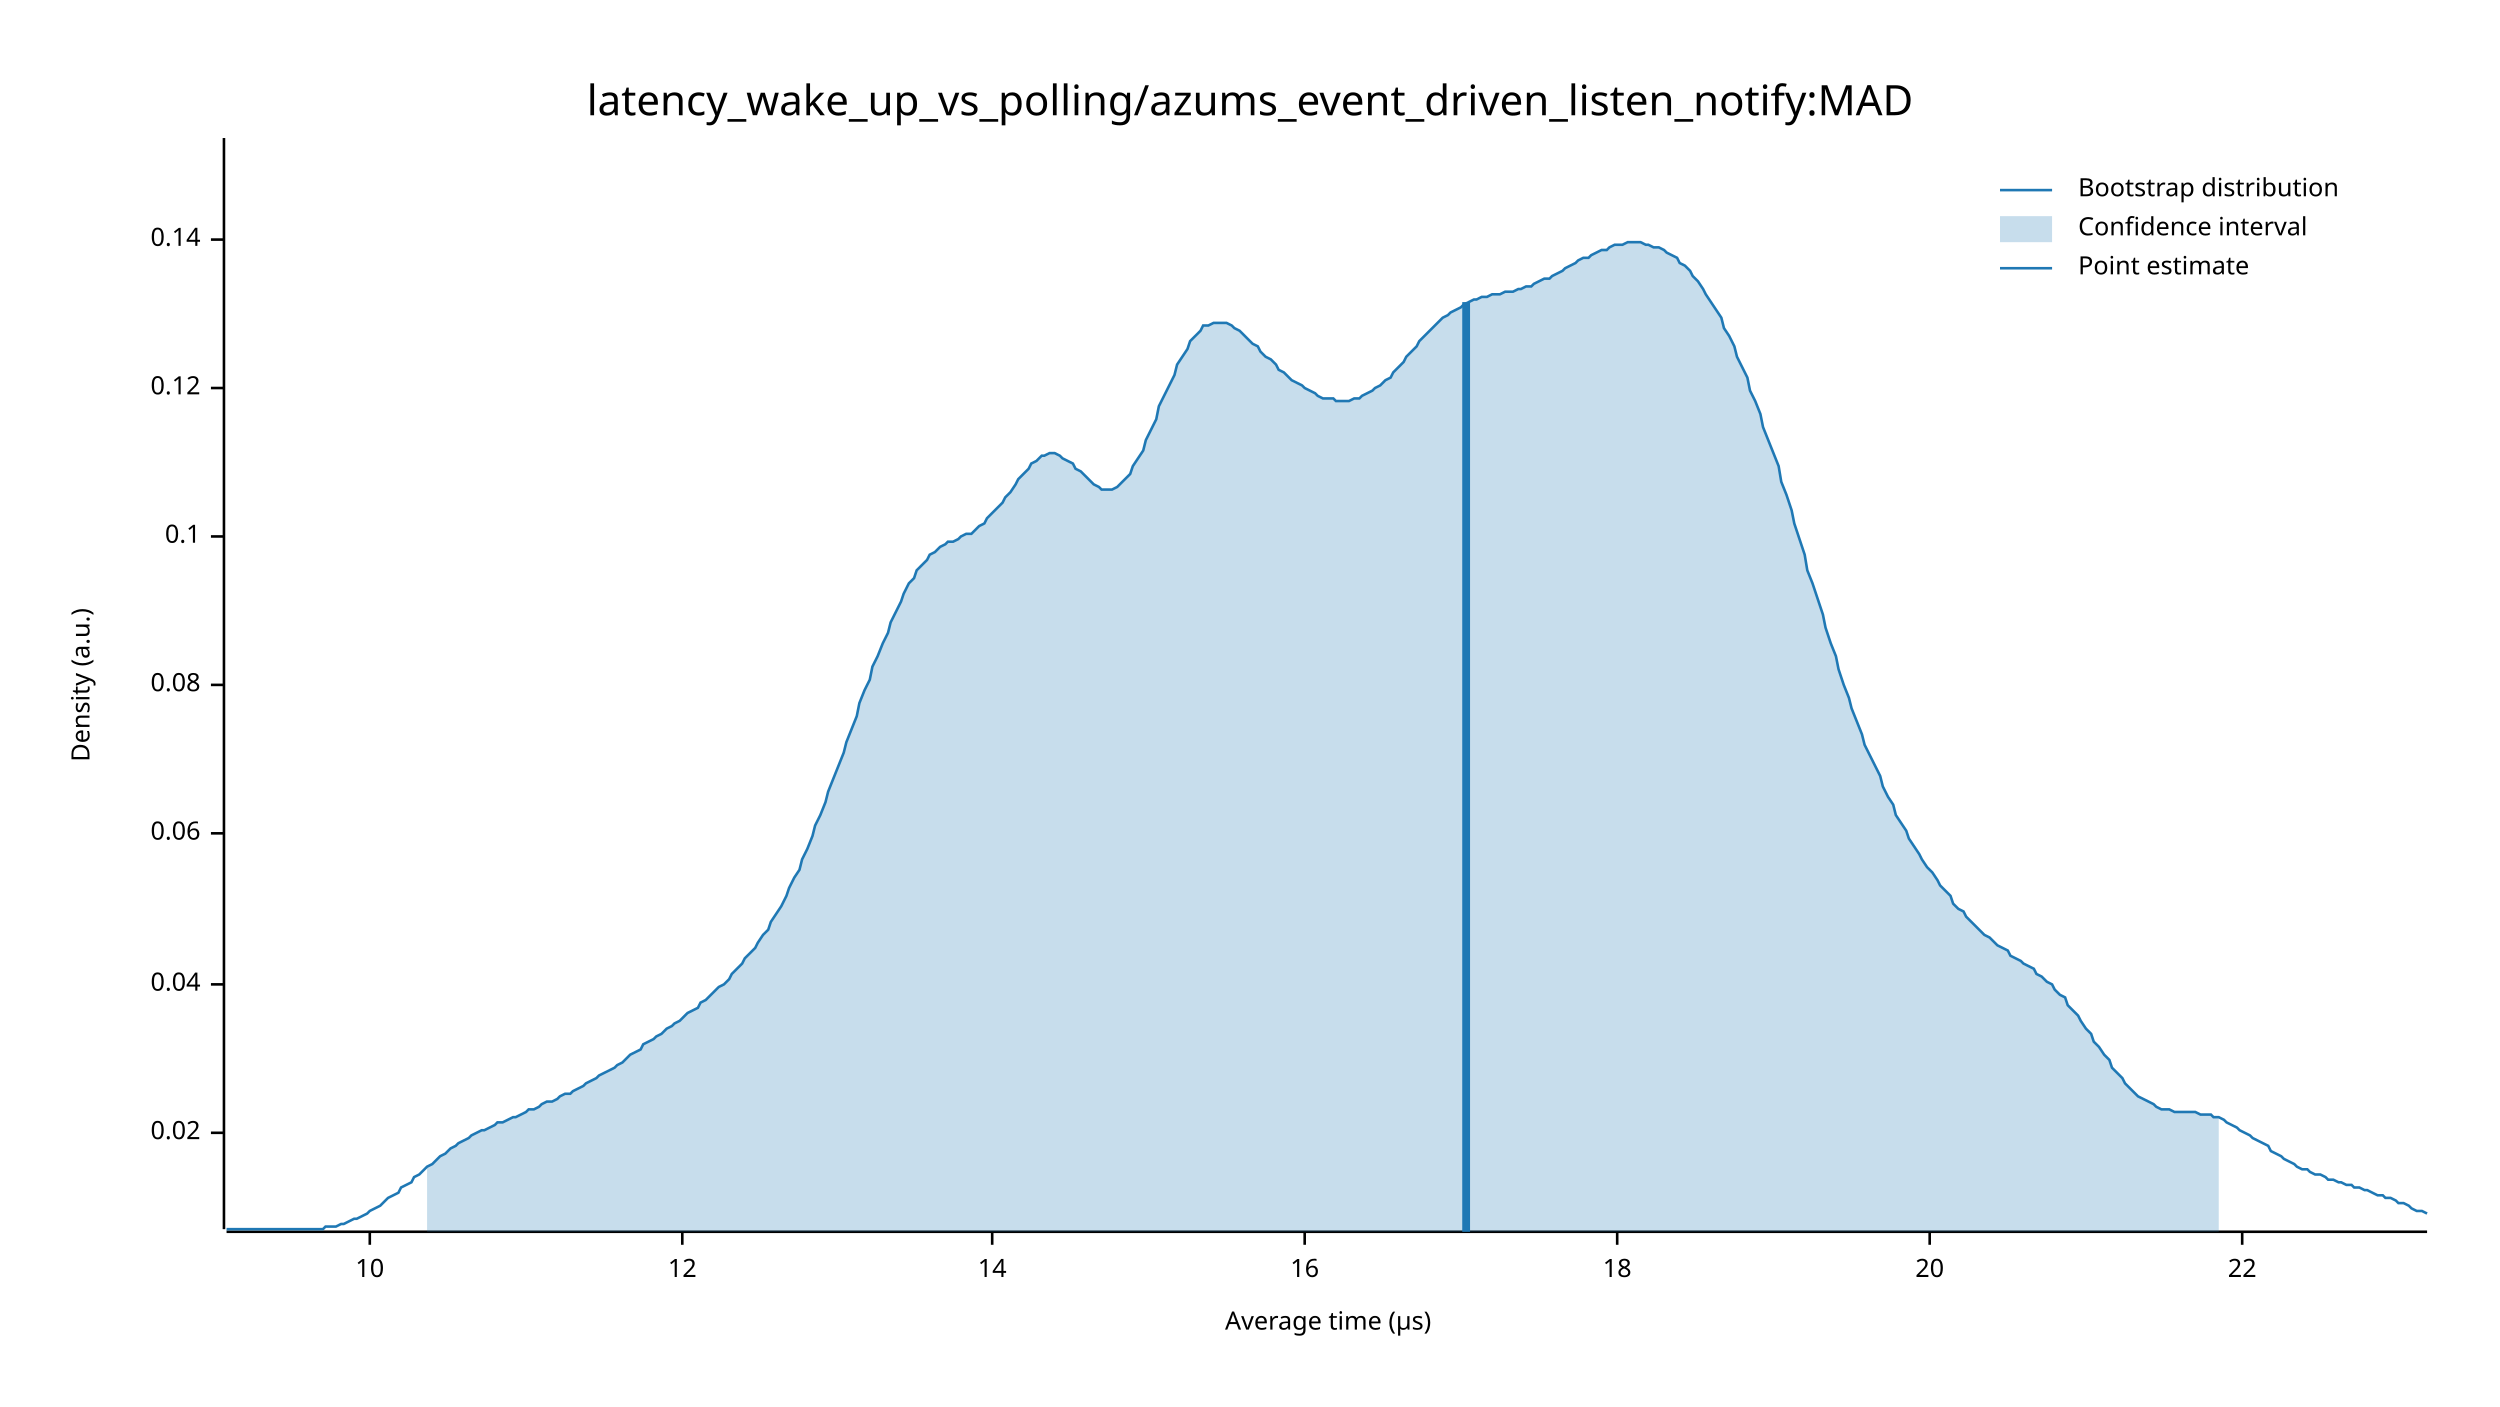
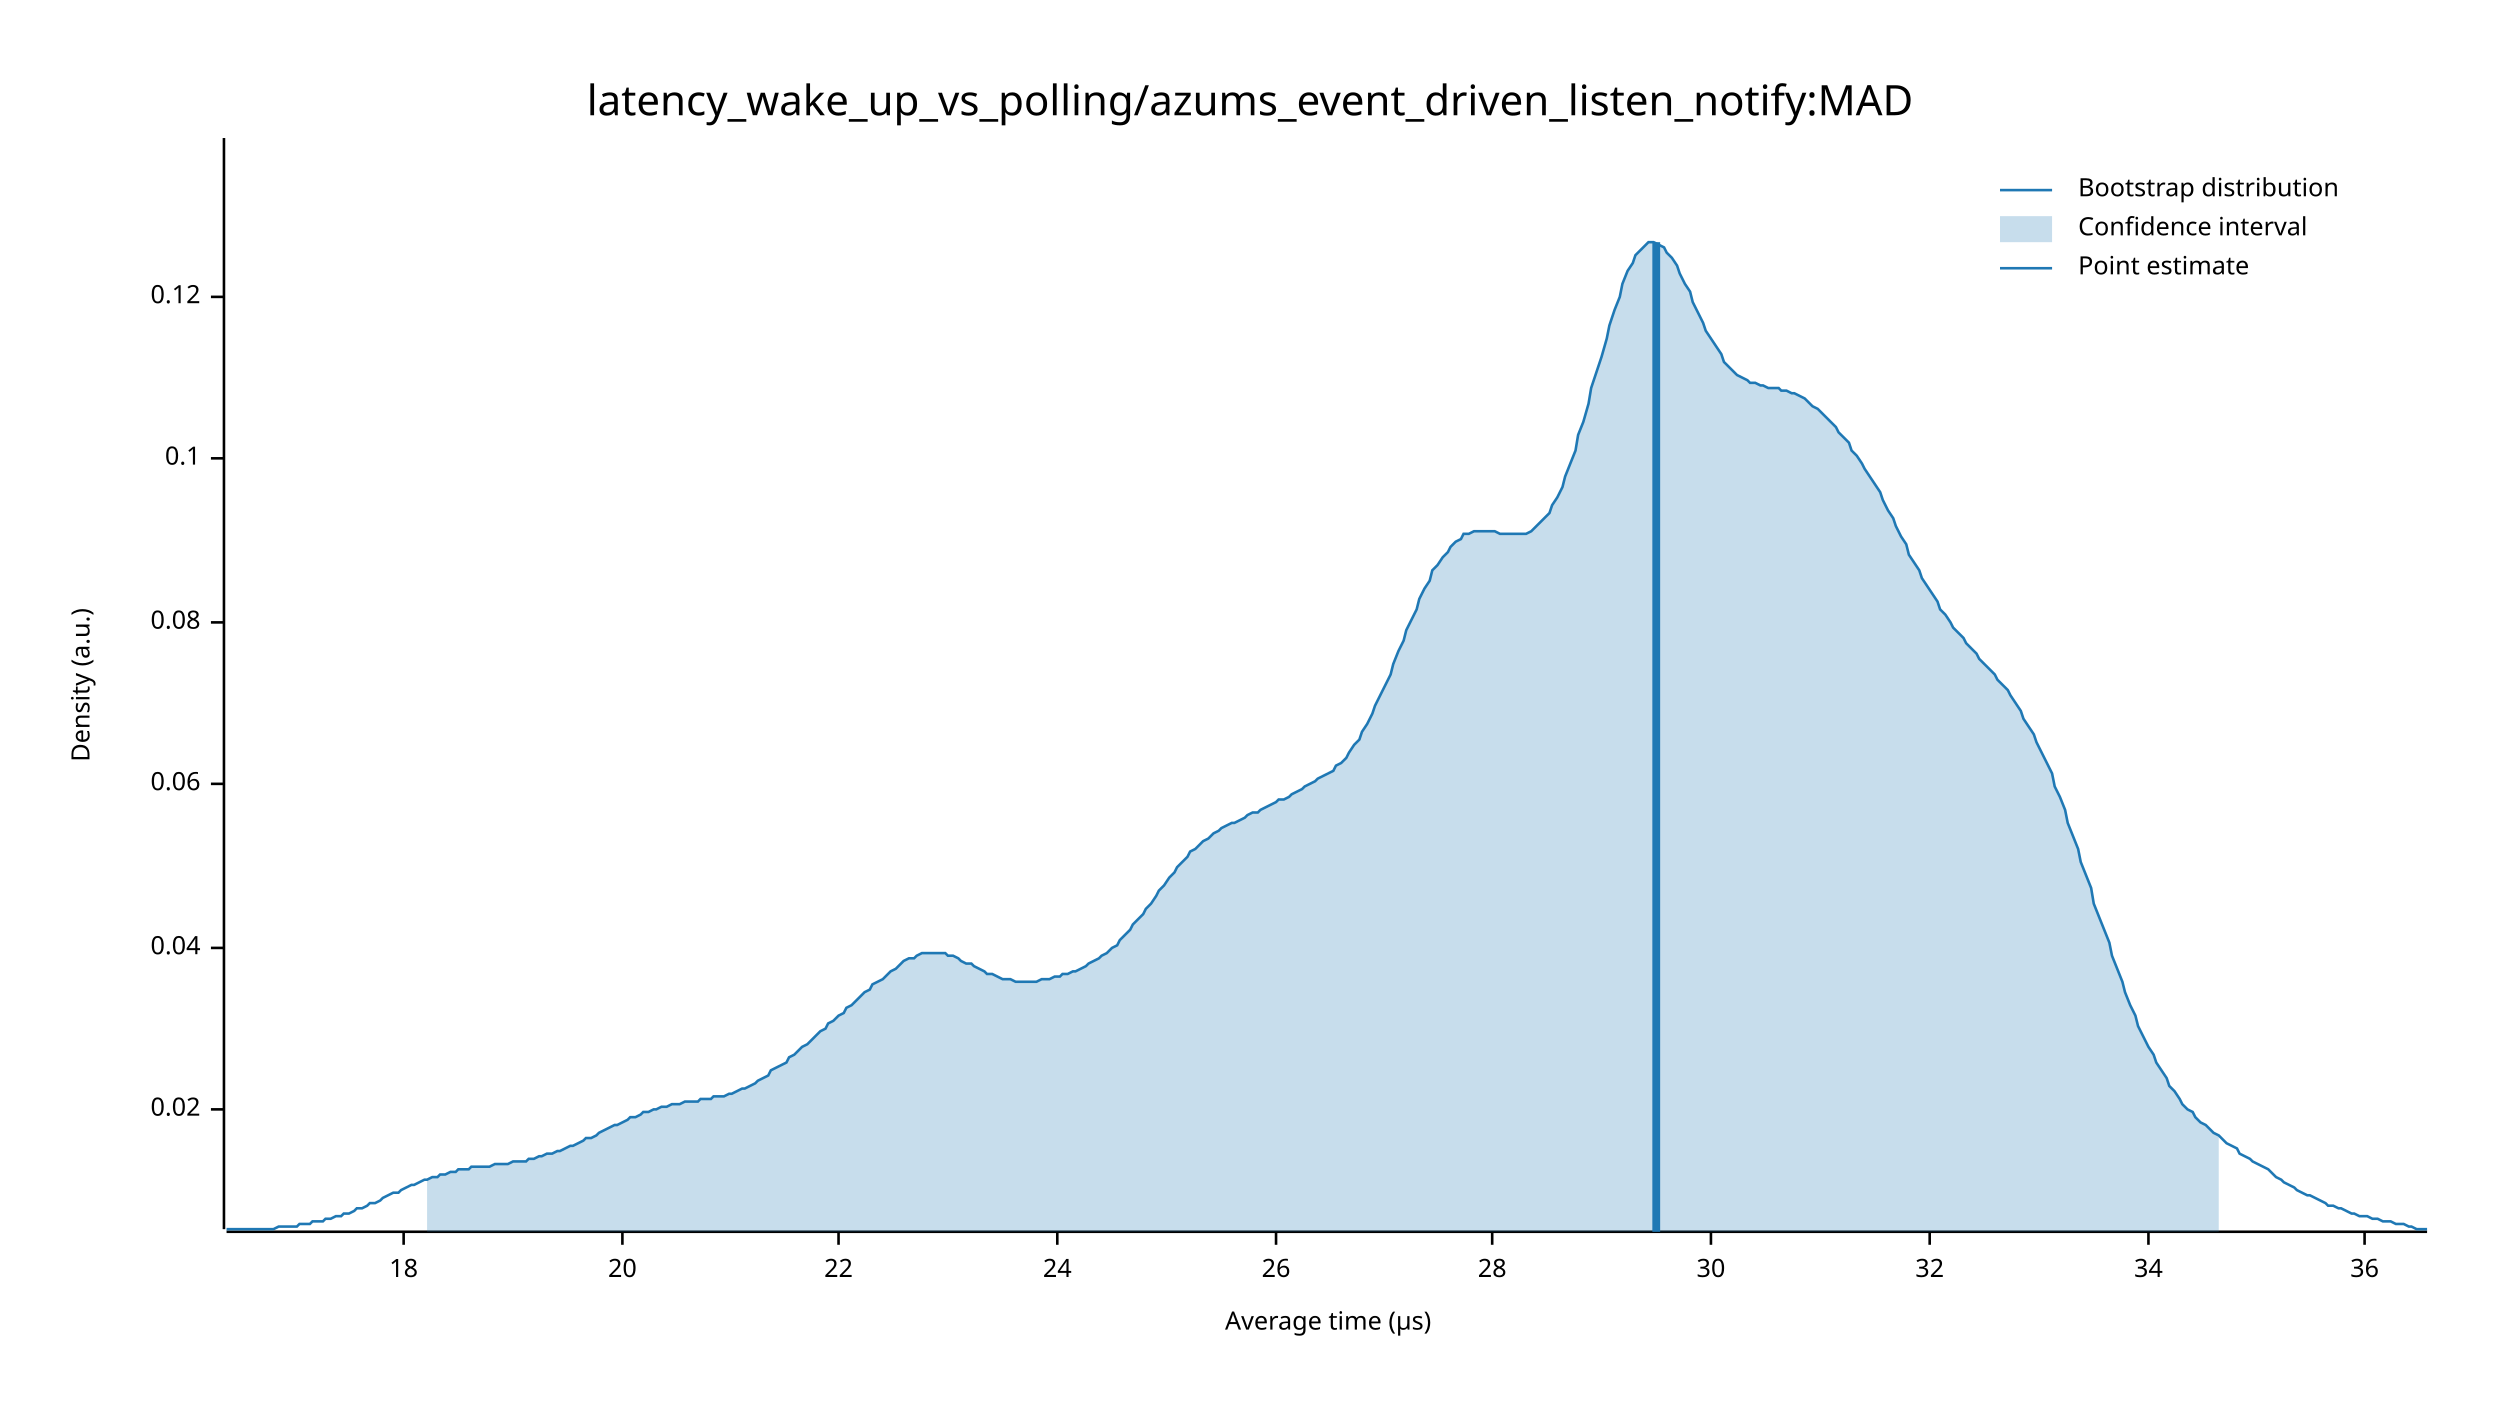
<svg xmlns="http://www.w3.org/2000/svg" width="960" height="540" viewBox="0 0 960 540">
  <text x="480" y="32" dy="0.76em" text-anchor="middle" font-family="sans-serif" font-size="16.129" opacity="1" fill="#000000">
latency_wake_up_vs_polling/azums_event_driven_listen_notify:MAD
</text>
  <text x="27" y="263" dy="0.76em" text-anchor="middle" font-family="sans-serif" font-size="9.677" opacity="1" fill="#000000" transform="rotate(270, 27, 263)">
Density (a.u.)
</text>
  <text x="510" y="513" dy="-0.5ex" text-anchor="middle" font-family="sans-serif" font-size="9.677" opacity="1" fill="#000000">
Average time (µs)
</text>
  <polyline fill="none" opacity="1" stroke="#000000" stroke-width="1" points="86,53 86,472 " />
-   <text x="77" y="435" dy="0.5ex" text-anchor="end" font-family="sans-serif" font-size="9.677" opacity="1" fill="#000000">
+   <text x="77" y="426" dy="0.5ex" text-anchor="end" font-family="sans-serif" font-size="9.677" opacity="1" fill="#000000">
0.02
</text>
-   <polyline fill="none" opacity="1" stroke="#000000" stroke-width="1" points="81,435 86,435 " />
-   <text x="77" y="378" dy="0.5ex" text-anchor="end" font-family="sans-serif" font-size="9.677" opacity="1" fill="#000000">
+   <polyline fill="none" opacity="1" stroke="#000000" stroke-width="1" points="81,426 86,426 " />
+   <text x="77" y="364" dy="0.5ex" text-anchor="end" font-family="sans-serif" font-size="9.677" opacity="1" fill="#000000">
0.04
</text>
-   <polyline fill="none" opacity="1" stroke="#000000" stroke-width="1" points="81,378 86,378 " />
-   <text x="77" y="320" dy="0.5ex" text-anchor="end" font-family="sans-serif" font-size="9.677" opacity="1" fill="#000000">
+   <polyline fill="none" opacity="1" stroke="#000000" stroke-width="1" points="81,364 86,364 " />
+   <text x="77" y="301" dy="0.5ex" text-anchor="end" font-family="sans-serif" font-size="9.677" opacity="1" fill="#000000">
0.06
</text>
-   <polyline fill="none" opacity="1" stroke="#000000" stroke-width="1" points="81,320 86,320 " />
-   <text x="77" y="263" dy="0.5ex" text-anchor="end" font-family="sans-serif" font-size="9.677" opacity="1" fill="#000000">
+   <polyline fill="none" opacity="1" stroke="#000000" stroke-width="1" points="81,301 86,301 " />
+   <text x="77" y="239" dy="0.5ex" text-anchor="end" font-family="sans-serif" font-size="9.677" opacity="1" fill="#000000">
0.08
</text>
-   <polyline fill="none" opacity="1" stroke="#000000" stroke-width="1" points="81,263 86,263 " />
-   <text x="77" y="206" dy="0.5ex" text-anchor="end" font-family="sans-serif" font-size="9.677" opacity="1" fill="#000000">
+   <polyline fill="none" opacity="1" stroke="#000000" stroke-width="1" points="81,239 86,239 " />
+   <text x="77" y="176" dy="0.5ex" text-anchor="end" font-family="sans-serif" font-size="9.677" opacity="1" fill="#000000">
0.1
</text>
-   <polyline fill="none" opacity="1" stroke="#000000" stroke-width="1" points="81,206 86,206 " />
-   <text x="77" y="149" dy="0.5ex" text-anchor="end" font-family="sans-serif" font-size="9.677" opacity="1" fill="#000000">
+   <polyline fill="none" opacity="1" stroke="#000000" stroke-width="1" points="81,176 86,176 " />
+   <text x="77" y="114" dy="0.5ex" text-anchor="end" font-family="sans-serif" font-size="9.677" opacity="1" fill="#000000">
0.12
</text>
-   <polyline fill="none" opacity="1" stroke="#000000" stroke-width="1" points="81,149 86,149 " />
-   <text x="77" y="92" dy="0.5ex" text-anchor="end" font-family="sans-serif" font-size="9.677" opacity="1" fill="#000000">
- 0.14
- </text>
-   <polyline fill="none" opacity="1" stroke="#000000" stroke-width="1" points="81,92 86,92 " />
+   <polyline fill="none" opacity="1" stroke="#000000" stroke-width="1" points="81,114 86,114 " />
  <polyline fill="none" opacity="1" stroke="#000000" stroke-width="1" points="87,473 932,473 " />
-   <text x="142" y="483" dy="0.76em" text-anchor="middle" font-family="sans-serif" font-size="9.677" opacity="1" fill="#000000">
- 10
- </text>
-   <polyline fill="none" opacity="1" stroke="#000000" stroke-width="1" points="142,473 142,478 " />
-   <text x="262" y="483" dy="0.76em" text-anchor="middle" font-family="sans-serif" font-size="9.677" opacity="1" fill="#000000">
- 12
- </text>
-   <polyline fill="none" opacity="1" stroke="#000000" stroke-width="1" points="262,473 262,478 " />
-   <text x="381" y="483" dy="0.76em" text-anchor="middle" font-family="sans-serif" font-size="9.677" opacity="1" fill="#000000">
- 14
- </text>
-   <polyline fill="none" opacity="1" stroke="#000000" stroke-width="1" points="381,473 381,478 " />
-   <text x="501" y="483" dy="0.76em" text-anchor="middle" font-family="sans-serif" font-size="9.677" opacity="1" fill="#000000">
- 16
- </text>
-   <polyline fill="none" opacity="1" stroke="#000000" stroke-width="1" points="501,473 501,478 " />
-   <text x="621" y="483" dy="0.76em" text-anchor="middle" font-family="sans-serif" font-size="9.677" opacity="1" fill="#000000">
+   <text x="155" y="483" dy="0.76em" text-anchor="middle" font-family="sans-serif" font-size="9.677" opacity="1" fill="#000000">
18
</text>
-   <polyline fill="none" opacity="1" stroke="#000000" stroke-width="1" points="621,473 621,478 " />
-   <text x="741" y="483" dy="0.76em" text-anchor="middle" font-family="sans-serif" font-size="9.677" opacity="1" fill="#000000">
+   <polyline fill="none" opacity="1" stroke="#000000" stroke-width="1" points="155,473 155,478 " />
+   <text x="239" y="483" dy="0.76em" text-anchor="middle" font-family="sans-serif" font-size="9.677" opacity="1" fill="#000000">
20
</text>
-   <polyline fill="none" opacity="1" stroke="#000000" stroke-width="1" points="741,473 741,478 " />
-   <text x="861" y="483" dy="0.76em" text-anchor="middle" font-family="sans-serif" font-size="9.677" opacity="1" fill="#000000">
+   <polyline fill="none" opacity="1" stroke="#000000" stroke-width="1" points="239,473 239,478 " />
+   <text x="322" y="483" dy="0.76em" text-anchor="middle" font-family="sans-serif" font-size="9.677" opacity="1" fill="#000000">
22
</text>
-   <polyline fill="none" opacity="1" stroke="#000000" stroke-width="1" points="861,473 861,478 " />
-   <polyline fill="none" opacity="1" stroke="#1F78B4" stroke-width="1" points="87,472 88,472 90,472 92,472 93,472 95,472 97,472 98,472 100,472 102,472 103,472 105,472 107,472 109,472 110,472 112,472 114,472 115,472 117,472 119,472 120,472 122,472 124,472 125,471 127,471 129,471 131,470 132,470 134,469 136,468 137,468 139,467 141,466 142,465 144,464 146,463 147,462 149,460 151,459 153,458 154,456 156,455 158,454 159,452 161,451 163,449 164,448 166,447 168,445 169,444 171,443 173,441 175,440 176,439 178,438 180,437 181,436 183,435 185,434 186,434 188,433 190,432 191,431 193,431 195,430 197,429 198,429 200,428 202,427 203,426 205,426 207,425 208,424 210,423 212,423 214,422 215,421 217,420 219,420 220,419 222,418 224,417 225,416 227,415 229,414 230,413 232,412 234,411 236,410 237,409 239,408 241,406 242,405 244,404 246,403 247,401 249,400 251,399 252,398 254,397 256,395 258,394 259,393 261,392 263,390 264,389 266,388 268,387 269,385 271,384 273,382 274,381 276,379 278,378 280,376 281,374 283,372 285,370 286,368 288,366 290,364 291,362 293,359 295,357 296,354 298,351 300,348 302,344 303,341 305,337 307,334 308,330 310,326 312,321 313,317 315,313 317,308 318,304 320,299 322,294 324,289 325,285 327,280 329,275 330,270 332,265 334,261 335,256 337,252 339,247 341,243 342,239 344,235 346,231 347,228 349,224 351,222 352,219 354,217 356,215 357,213 359,212 361,210 363,209 364,208 366,208 368,207 369,206 371,205 373,205 374,204 376,202 378,201 379,199 381,197 383,195 385,193 386,191 388,189 390,186 391,184 393,182 395,180 396,178 398,177 400,175 401,175 403,174 405,174 407,175 408,176 410,177 412,178 413,180 415,181 417,183 418,184 420,186 422,187 423,188 425,188 427,188 429,187 430,186 432,184 434,182 435,179 437,176 439,173 440,169 442,165 444,161 445,156 447,152 449,148 451,144 452,140 454,137 456,134 457,131 459,129 461,127 462,125 464,125 466,124 468,124 469,124 471,124 473,125 474,126 476,127 478,129 479,130 481,132 483,133 484,135 486,137 488,138 490,140 491,142 493,143 495,145 496,146 498,147 500,148 501,149 503,150 505,151 506,152 508,153 510,153 512,153 513,154 515,154 517,154 518,154 520,153 522,153 523,152 525,151 527,150 528,149 530,148 532,146 534,145 535,143 537,141 539,139 540,137 542,135 544,133 545,131 547,129 549,127 550,126 552,124 554,122 556,121 557,120 559,119 561,118 562,117 564,116 566,115 567,115 569,114 571,114 573,113 574,113 576,113 578,112 579,112 581,112 583,111 584,111 586,110 588,110 589,109 591,108 593,107 595,107 596,106 598,105 600,104 601,103 603,102 605,101 606,100 608,99 610,99 611,98 613,97 615,96 617,96 618,95 620,94 622,94 623,94 625,93 627,93 628,93 630,93 632,94 633,94 635,95 637,95 639,96 640,97 642,98 644,99 645,101 647,102 649,104 650,106 652,108 654,111 655,113 657,116 659,119 661,122 662,126 664,129 666,133 667,137 669,141 671,145 672,150 674,154 676,159 677,164 679,169 681,174 683,179 684,185 686,190 688,196 689,201 691,207 693,213 694,219 696,224 698,230 700,236 701,241 703,247 705,252 706,257 708,263 710,268 711,272 713,277 715,282 716,286 718,290 720,294 722,298 723,302 725,306 727,309 728,313 730,316 732,319 733,322 735,325 737,328 738,330 740,333 742,335 744,338 745,340 747,342 749,344 750,347 752,349 754,350 755,352 757,354 759,356 760,357 762,359 764,360 766,362 767,363 769,364 771,365 772,367 774,368 776,369 777,370 779,371 781,372 782,374 784,375 786,377 788,378 789,380 791,382 793,383 794,386 796,388 798,390 799,392 801,395 803,397 804,400 806,402 808,405 810,407 811,410 813,412 815,414 816,416 818,418 820,420 821,421 823,422 825,423 827,424 828,425 830,426 832,426 833,426 835,427 837,427 838,427 840,427 842,427 843,427 845,428 847,428 849,428 850,429 852,429 854,430 855,431 857,432 859,433 860,434 862,435 864,436 865,437 867,438 869,439 871,440 872,442 874,443 876,444 877,445 879,446 881,447 882,448 884,449 886,449 887,450 889,451 891,451 893,452 894,453 896,453 898,454 899,454 901,455 903,455 904,456 906,456 908,457 909,457 911,458 913,459 915,459 916,460 918,460 920,461 921,462 923,462 925,463 926,464 928,465 930,465 932,466 " />
-   <polygon opacity="0.25" fill="#1F78B4" points="164,448 166,447 168,445 169,444 171,443 173,441 175,440 176,439 178,438 180,437 181,436 183,435 185,434 186,434 188,433 190,432 191,431 193,431 195,430 197,429 198,429 200,428 202,427 203,426 205,426 207,425 208,424 210,423 212,423 214,422 215,421 217,420 219,420 220,419 222,418 224,417 225,416 227,415 229,414 230,413 232,412 234,411 236,410 237,409 239,408 241,406 242,405 244,404 246,403 247,401 249,400 251,399 252,398 254,397 256,395 258,394 259,393 261,392 263,390 264,389 266,388 268,387 269,385 271,384 273,382 274,381 276,379 278,378 280,376 281,374 283,372 285,370 286,368 288,366 290,364 291,362 293,359 295,357 296,354 298,351 300,348 302,344 303,341 305,337 307,334 308,330 310,326 312,321 313,317 315,313 317,308 318,304 320,299 322,294 324,289 325,285 327,280 329,275 330,270 332,265 334,261 335,256 337,252 339,247 341,243 342,239 344,235 346,231 347,228 349,224 351,222 352,219 354,217 356,215 357,213 359,212 361,210 363,209 364,208 366,208 368,207 369,206 371,205 373,205 374,204 376,202 378,201 379,199 381,197 383,195 385,193 386,191 388,189 390,186 391,184 393,182 395,180 396,178 398,177 400,175 401,175 403,174 405,174 407,175 408,176 410,177 412,178 413,180 415,181 417,183 418,184 420,186 422,187 423,188 425,188 427,188 429,187 430,186 432,184 434,182 435,179 437,176 439,173 440,169 442,165 444,161 445,156 447,152 449,148 451,144 452,140 454,137 456,134 457,131 459,129 461,127 462,125 464,125 466,124 468,124 469,124 471,124 473,125 474,126 476,127 478,129 479,130 481,132 483,133 484,135 486,137 488,138 490,140 491,142 493,143 495,145 496,146 498,147 500,148 501,149 503,150 505,151 506,152 508,153 510,153 512,153 513,154 515,154 517,154 518,154 520,153 522,153 523,152 525,151 527,150 528,149 530,148 532,146 534,145 535,143 537,141 539,139 540,137 542,135 544,133 545,131 547,129 549,127 550,126 552,124 554,122 556,121 557,120 559,119 561,118 562,117 564,116 566,115 567,115 569,114 571,114 573,113 574,113 576,113 578,112 579,112 581,112 583,111 584,111 586,110 588,110 589,109 591,108 593,107 595,107 596,106 598,105 600,104 601,103 603,102 605,101 606,100 608,99 610,99 611,98 613,97 615,96 617,96 618,95 620,94 622,94 623,94 625,93 627,93 628,93 630,93 632,94 633,94 635,95 637,95 639,96 640,97 642,98 644,99 645,101 647,102 649,104 650,106 652,108 654,111 655,113 657,116 659,119 661,122 662,126 664,129 666,133 667,137 669,141 671,145 672,150 674,154 676,159 677,164 679,169 681,174 683,179 684,185 686,190 688,196 689,201 691,207 693,213 694,219 696,224 698,230 700,236 701,241 703,247 705,252 706,257 708,263 710,268 711,272 713,277 715,282 716,286 718,290 720,294 722,298 723,302 725,306 727,309 728,313 730,316 732,319 733,322 735,325 737,328 738,330 740,333 742,335 744,338 745,340 747,342 749,344 750,347 752,349 754,350 755,352 757,354 759,356 760,357 762,359 764,360 766,362 767,363 769,364 771,365 772,367 774,368 776,369 777,370 779,371 781,372 782,374 784,375 786,377 788,378 789,380 791,382 793,383 794,386 796,388 798,390 799,392 801,395 803,397 804,400 806,402 808,405 810,407 811,410 813,412 815,414 816,416 818,418 820,420 821,421 823,422 825,423 827,424 828,425 830,426 832,426 833,426 835,427 837,427 838,427 840,427 842,427 843,427 845,428 847,428 849,428 850,429 852,429 852,473 164,473 " />
-   <polyline fill="none" opacity="1" stroke="#1F78B4" stroke-width="3" points="563,473 563,116 " />
+   <polyline fill="none" opacity="1" stroke="#000000" stroke-width="1" points="322,473 322,478 " />
+   <text x="406" y="483" dy="0.76em" text-anchor="middle" font-family="sans-serif" font-size="9.677" opacity="1" fill="#000000">
+ 24
+ </text>
+   <polyline fill="none" opacity="1" stroke="#000000" stroke-width="1" points="406,473 406,478 " />
+   <text x="490" y="483" dy="0.76em" text-anchor="middle" font-family="sans-serif" font-size="9.677" opacity="1" fill="#000000">
+ 26
+ </text>
+   <polyline fill="none" opacity="1" stroke="#000000" stroke-width="1" points="490,473 490,478 " />
+   <text x="573" y="483" dy="0.76em" text-anchor="middle" font-family="sans-serif" font-size="9.677" opacity="1" fill="#000000">
+ 28
+ </text>
+   <polyline fill="none" opacity="1" stroke="#000000" stroke-width="1" points="573,473 573,478 " />
+   <text x="657" y="483" dy="0.76em" text-anchor="middle" font-family="sans-serif" font-size="9.677" opacity="1" fill="#000000">
+ 30
+ </text>
+   <polyline fill="none" opacity="1" stroke="#000000" stroke-width="1" points="657,473 657,478 " />
+   <text x="741" y="483" dy="0.76em" text-anchor="middle" font-family="sans-serif" font-size="9.677" opacity="1" fill="#000000">
+ 32
+ </text>
+   <polyline fill="none" opacity="1" stroke="#000000" stroke-width="1" points="741,473 741,478 " />
+   <text x="825" y="483" dy="0.76em" text-anchor="middle" font-family="sans-serif" font-size="9.677" opacity="1" fill="#000000">
+ 34
+ </text>
+   <polyline fill="none" opacity="1" stroke="#000000" stroke-width="1" points="825,473 825,478 " />
+   <text x="908" y="483" dy="0.76em" text-anchor="middle" font-family="sans-serif" font-size="9.677" opacity="1" fill="#000000">
+ 36
+ </text>
+   <polyline fill="none" opacity="1" stroke="#000000" stroke-width="1" points="908,473 908,478 " />
+   <polyline fill="none" opacity="1" stroke="#1F78B4" stroke-width="1" points="87,472 88,472 90,472 92,472 93,472 95,472 97,472 98,472 100,472 102,472 103,472 105,472 107,471 109,471 110,471 112,471 114,471 115,470 117,470 119,470 120,469 122,469 124,469 125,468 127,468 129,467 131,467 132,466 134,466 136,465 137,464 139,464 141,463 142,462 144,462 146,461 147,460 149,459 151,458 153,458 154,457 156,456 158,455 159,455 161,454 163,453 164,453 166,452 168,452 169,451 171,451 173,450 175,450 176,449 178,449 180,449 181,448 183,448 185,448 186,448 188,448 190,447 191,447 193,447 195,447 197,446 198,446 200,446 202,446 203,445 205,445 207,444 208,444 210,443 212,443 214,442 215,442 217,441 219,440 220,440 222,439 224,438 225,437 227,437 229,436 230,435 232,434 234,433 236,432 237,432 239,431 241,430 242,429 244,429 246,428 247,427 249,427 251,426 252,426 254,425 256,425 258,424 259,424 261,424 263,423 264,423 266,423 268,423 269,422 271,422 273,422 274,421 276,421 278,421 280,420 281,420 283,419 285,418 286,418 288,417 290,416 291,415 293,414 295,413 296,411 298,410 300,409 302,408 303,406 305,405 307,403 308,402 310,401 312,399 313,398 315,396 317,395 318,393 320,392 322,390 324,389 325,387 327,386 329,384 330,383 332,381 334,380 335,378 337,377 339,376 341,374 342,373 344,372 346,370 347,369 349,368 351,368 352,367 354,366 356,366 357,366 359,366 361,366 363,366 364,367 366,367 368,368 369,369 371,370 373,370 374,371 376,372 378,373 379,374 381,374 383,375 385,376 386,376 388,376 390,377 391,377 393,377 395,377 396,377 398,377 400,376 401,376 403,376 405,375 407,375 408,374 410,374 412,373 413,373 415,372 417,371 418,370 420,369 422,368 423,367 425,366 427,364 429,363 430,361 432,359 434,357 435,355 437,353 439,351 440,349 442,347 444,344 445,342 447,340 449,337 451,335 452,333 454,331 456,329 457,327 459,326 461,324 462,323 464,322 466,320 468,319 469,318 471,317 473,316 474,316 476,315 478,314 479,313 481,312 483,312 484,311 486,310 488,309 490,308 491,307 493,307 495,306 496,305 498,304 500,303 501,302 503,301 505,300 506,299 508,298 510,297 512,296 513,294 515,293 517,291 518,289 520,286 522,284 523,281 525,278 527,274 528,271 530,267 532,263 534,259 535,255 537,250 539,246 540,242 542,238 544,234 545,230 547,226 549,223 550,219 552,217 554,214 556,212 557,210 559,208 561,207 562,205 564,205 566,204 567,204 569,204 571,204 573,204 574,204 576,205 578,205 579,205 581,205 583,205 584,205 586,205 588,204 589,203 591,201 593,199 595,197 596,194 598,191 600,187 601,183 603,178 605,173 606,167 608,162 610,155 611,149 613,143 615,137 617,130 618,125 620,119 622,114 623,109 625,104 627,101 628,98 630,96 632,94 633,93 635,93 637,94 639,95 640,97 642,99 644,102 645,105 647,109 649,112 650,116 652,120 654,124 655,127 657,130 659,133 661,136 662,139 664,141 666,143 667,144 669,145 671,146 672,147 674,147 676,148 677,148 679,149 681,149 683,149 684,150 686,150 688,151 689,151 691,152 693,153 694,154 696,156 698,157 700,159 701,160 703,162 705,164 706,166 708,168 710,170 711,173 713,175 715,178 716,180 718,183 720,186 722,189 723,192 725,196 727,199 728,202 730,206 732,209 733,213 735,216 737,219 738,222 740,225 742,228 744,231 745,234 747,236 749,239 750,241 752,243 754,245 755,247 757,249 759,251 760,253 762,255 764,257 766,259 767,261 769,263 771,265 772,267 774,270 776,273 777,276 779,279 781,282 782,285 784,289 786,293 788,297 789,302 791,306 793,311 794,316 796,321 798,326 799,331 801,336 803,341 804,347 806,352 808,357 810,362 811,367 813,372 815,377 816,381 818,386 820,390 821,394 823,398 825,402 827,405 828,408 830,411 832,414 833,417 835,419 837,422 838,424 840,426 842,427 843,429 845,431 847,432 849,434 850,435 852,436 854,438 855,439 857,440 859,441 860,443 862,444 864,445 865,446 867,447 869,448 871,449 872,450 874,452 876,453 877,454 879,455 881,456 882,457 884,458 886,459 887,459 889,460 891,461 893,462 894,463 896,463 898,464 899,464 901,465 903,466 904,466 906,467 908,467 909,467 911,468 913,468 915,469 916,469 918,469 920,470 921,470 923,470 925,471 926,471 928,472 930,472 932,472 " />
+   <polygon opacity="0.25" fill="#1F78B4" points="164,453 166,452 168,452 169,451 171,451 173,450 175,450 176,449 178,449 180,449 181,448 183,448 185,448 186,448 188,448 190,447 191,447 193,447 195,447 197,446 198,446 200,446 202,446 203,445 205,445 207,444 208,444 210,443 212,443 214,442 215,442 217,441 219,440 220,440 222,439 224,438 225,437 227,437 229,436 230,435 232,434 234,433 236,432 237,432 239,431 241,430 242,429 244,429 246,428 247,427 249,427 251,426 252,426 254,425 256,425 258,424 259,424 261,424 263,423 264,423 266,423 268,423 269,422 271,422 273,422 274,421 276,421 278,421 280,420 281,420 283,419 285,418 286,418 288,417 290,416 291,415 293,414 295,413 296,411 298,410 300,409 302,408 303,406 305,405 307,403 308,402 310,401 312,399 313,398 315,396 317,395 318,393 320,392 322,390 324,389 325,387 327,386 329,384 330,383 332,381 334,380 335,378 337,377 339,376 341,374 342,373 344,372 346,370 347,369 349,368 351,368 352,367 354,366 356,366 357,366 359,366 361,366 363,366 364,367 366,367 368,368 369,369 371,370 373,370 374,371 376,372 378,373 379,374 381,374 383,375 385,376 386,376 388,376 390,377 391,377 393,377 395,377 396,377 398,377 400,376 401,376 403,376 405,375 407,375 408,374 410,374 412,373 413,373 415,372 417,371 418,370 420,369 422,368 423,367 425,366 427,364 429,363 430,361 432,359 434,357 435,355 437,353 439,351 440,349 442,347 444,344 445,342 447,340 449,337 451,335 452,333 454,331 456,329 457,327 459,326 461,324 462,323 464,322 466,320 468,319 469,318 471,317 473,316 474,316 476,315 478,314 479,313 481,312 483,312 484,311 486,310 488,309 490,308 491,307 493,307 495,306 496,305 498,304 500,303 501,302 503,301 505,300 506,299 508,298 510,297 512,296 513,294 515,293 517,291 518,289 520,286 522,284 523,281 525,278 527,274 528,271 530,267 532,263 534,259 535,255 537,250 539,246 540,242 542,238 544,234 545,230 547,226 549,223 550,219 552,217 554,214 556,212 557,210 559,208 561,207 562,205 564,205 566,204 567,204 569,204 571,204 573,204 574,204 576,205 578,205 579,205 581,205 583,205 584,205 586,205 588,204 589,203 591,201 593,199 595,197 596,194 598,191 600,187 601,183 603,178 605,173 606,167 608,162 610,155 611,149 613,143 615,137 617,130 618,125 620,119 622,114 623,109 625,104 627,101 628,98 630,96 632,94 633,93 635,93 637,94 639,95 640,97 642,99 644,102 645,105 647,109 649,112 650,116 652,120 654,124 655,127 657,130 659,133 661,136 662,139 664,141 666,143 667,144 669,145 671,146 672,147 674,147 676,148 677,148 679,149 681,149 683,149 684,150 686,150 688,151 689,151 691,152 693,153 694,154 696,156 698,157 700,159 701,160 703,162 705,164 706,166 708,168 710,170 711,173 713,175 715,178 716,180 718,183 720,186 722,189 723,192 725,196 727,199 728,202 730,206 732,209 733,213 735,216 737,219 738,222 740,225 742,228 744,231 745,234 747,236 749,239 750,241 752,243 754,245 755,247 757,249 759,251 760,253 762,255 764,257 766,259 767,261 769,263 771,265 772,267 774,270 776,273 777,276 779,279 781,282 782,285 784,289 786,293 788,297 789,302 791,306 793,311 794,316 796,321 798,326 799,331 801,336 803,341 804,347 806,352 808,357 810,362 811,367 813,372 815,377 816,381 818,386 820,390 821,394 823,398 825,402 827,405 828,408 830,411 832,414 833,417 835,419 837,422 838,424 840,426 842,427 843,429 845,431 847,432 849,434 850,435 852,436 852,473 164,473 " />
+   <polyline fill="none" opacity="1" stroke="#1F78B4" stroke-width="3" points="636,473 636,93 " />
  <text x="798" y="68" dy="0.76em" text-anchor="start" font-family="sans-serif" font-size="9.677" opacity="1" fill="#000000">
Bootstrap distribution
</text>
  <text x="798" y="83" dy="0.76em" text-anchor="start" font-family="sans-serif" font-size="9.677" opacity="1" fill="#000000">
Confidence interval
</text>
  <text x="798" y="98" dy="0.76em" text-anchor="start" font-family="sans-serif" font-size="9.677" opacity="1" fill="#000000">
Point estimate
</text>
  <polyline fill="none" opacity="1" stroke="#1F78B4" stroke-width="1" points="768,73 788,73 " />
  <rect x="768" y="83" width="20" height="10" opacity="0.25" fill="#1F78B4" stroke="none" />
  <polyline fill="none" opacity="1" stroke="#1F78B4" stroke-width="1" points="768,103 788,103 " />
</svg>
